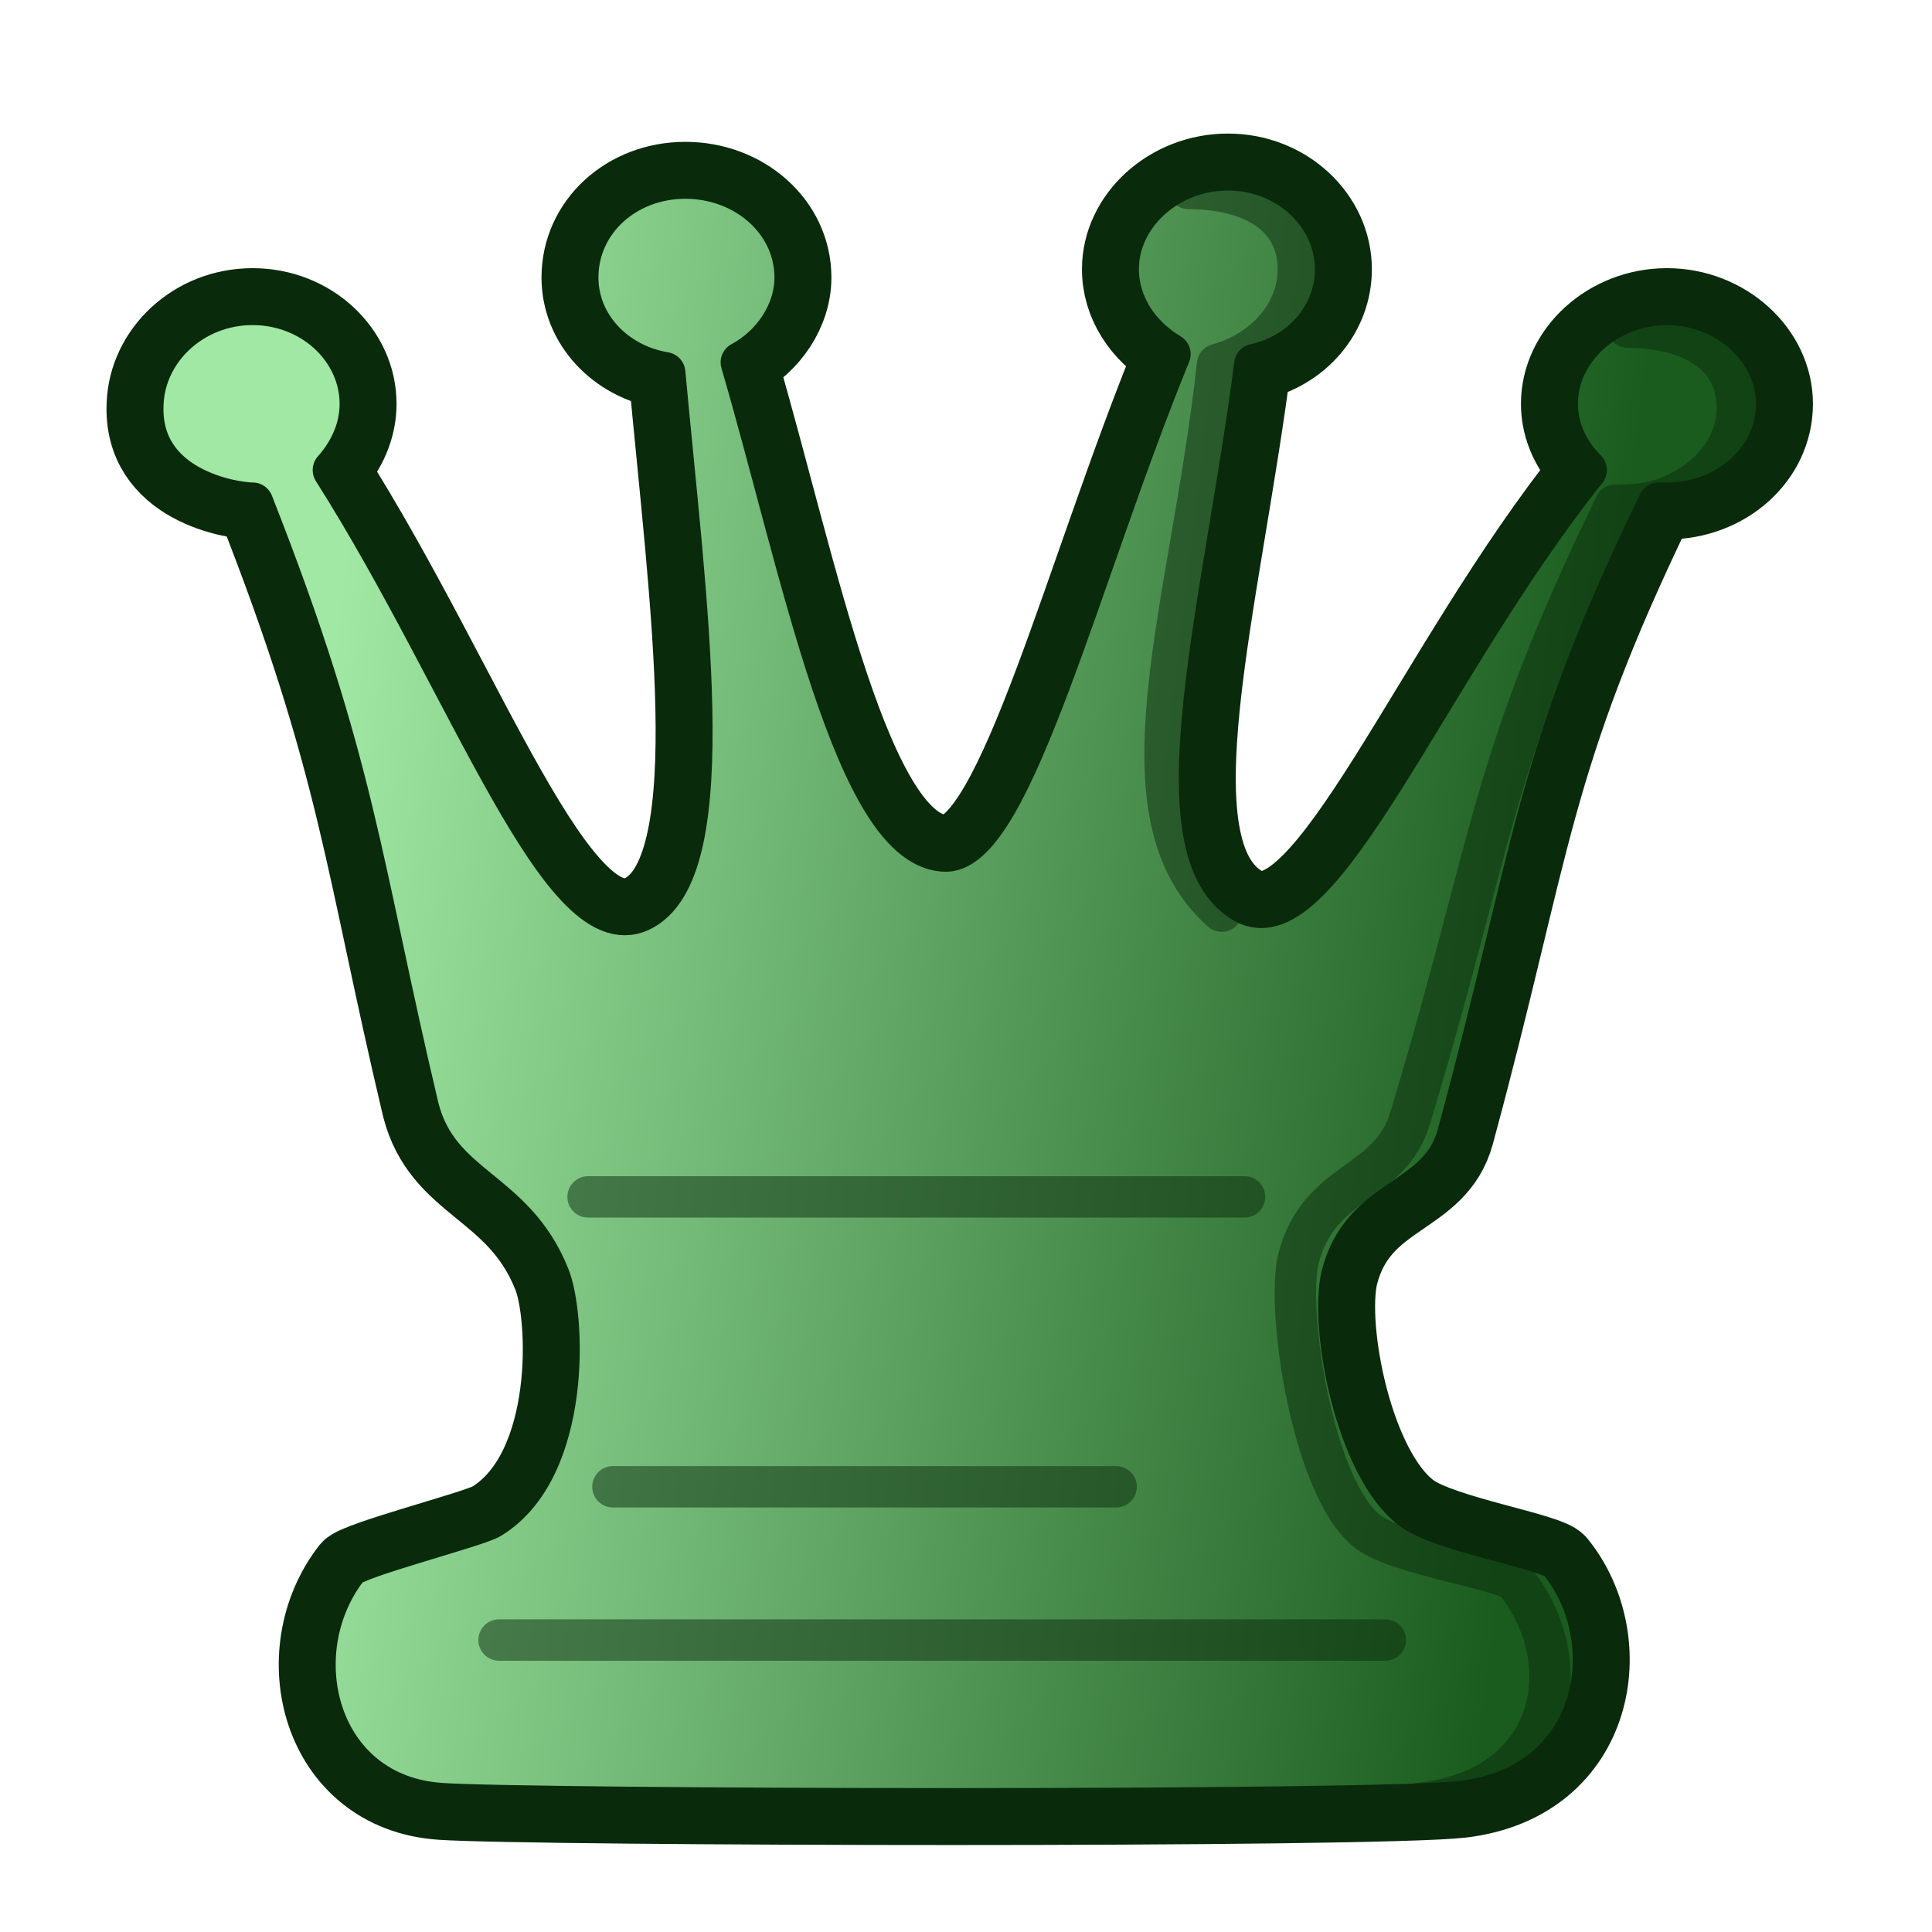
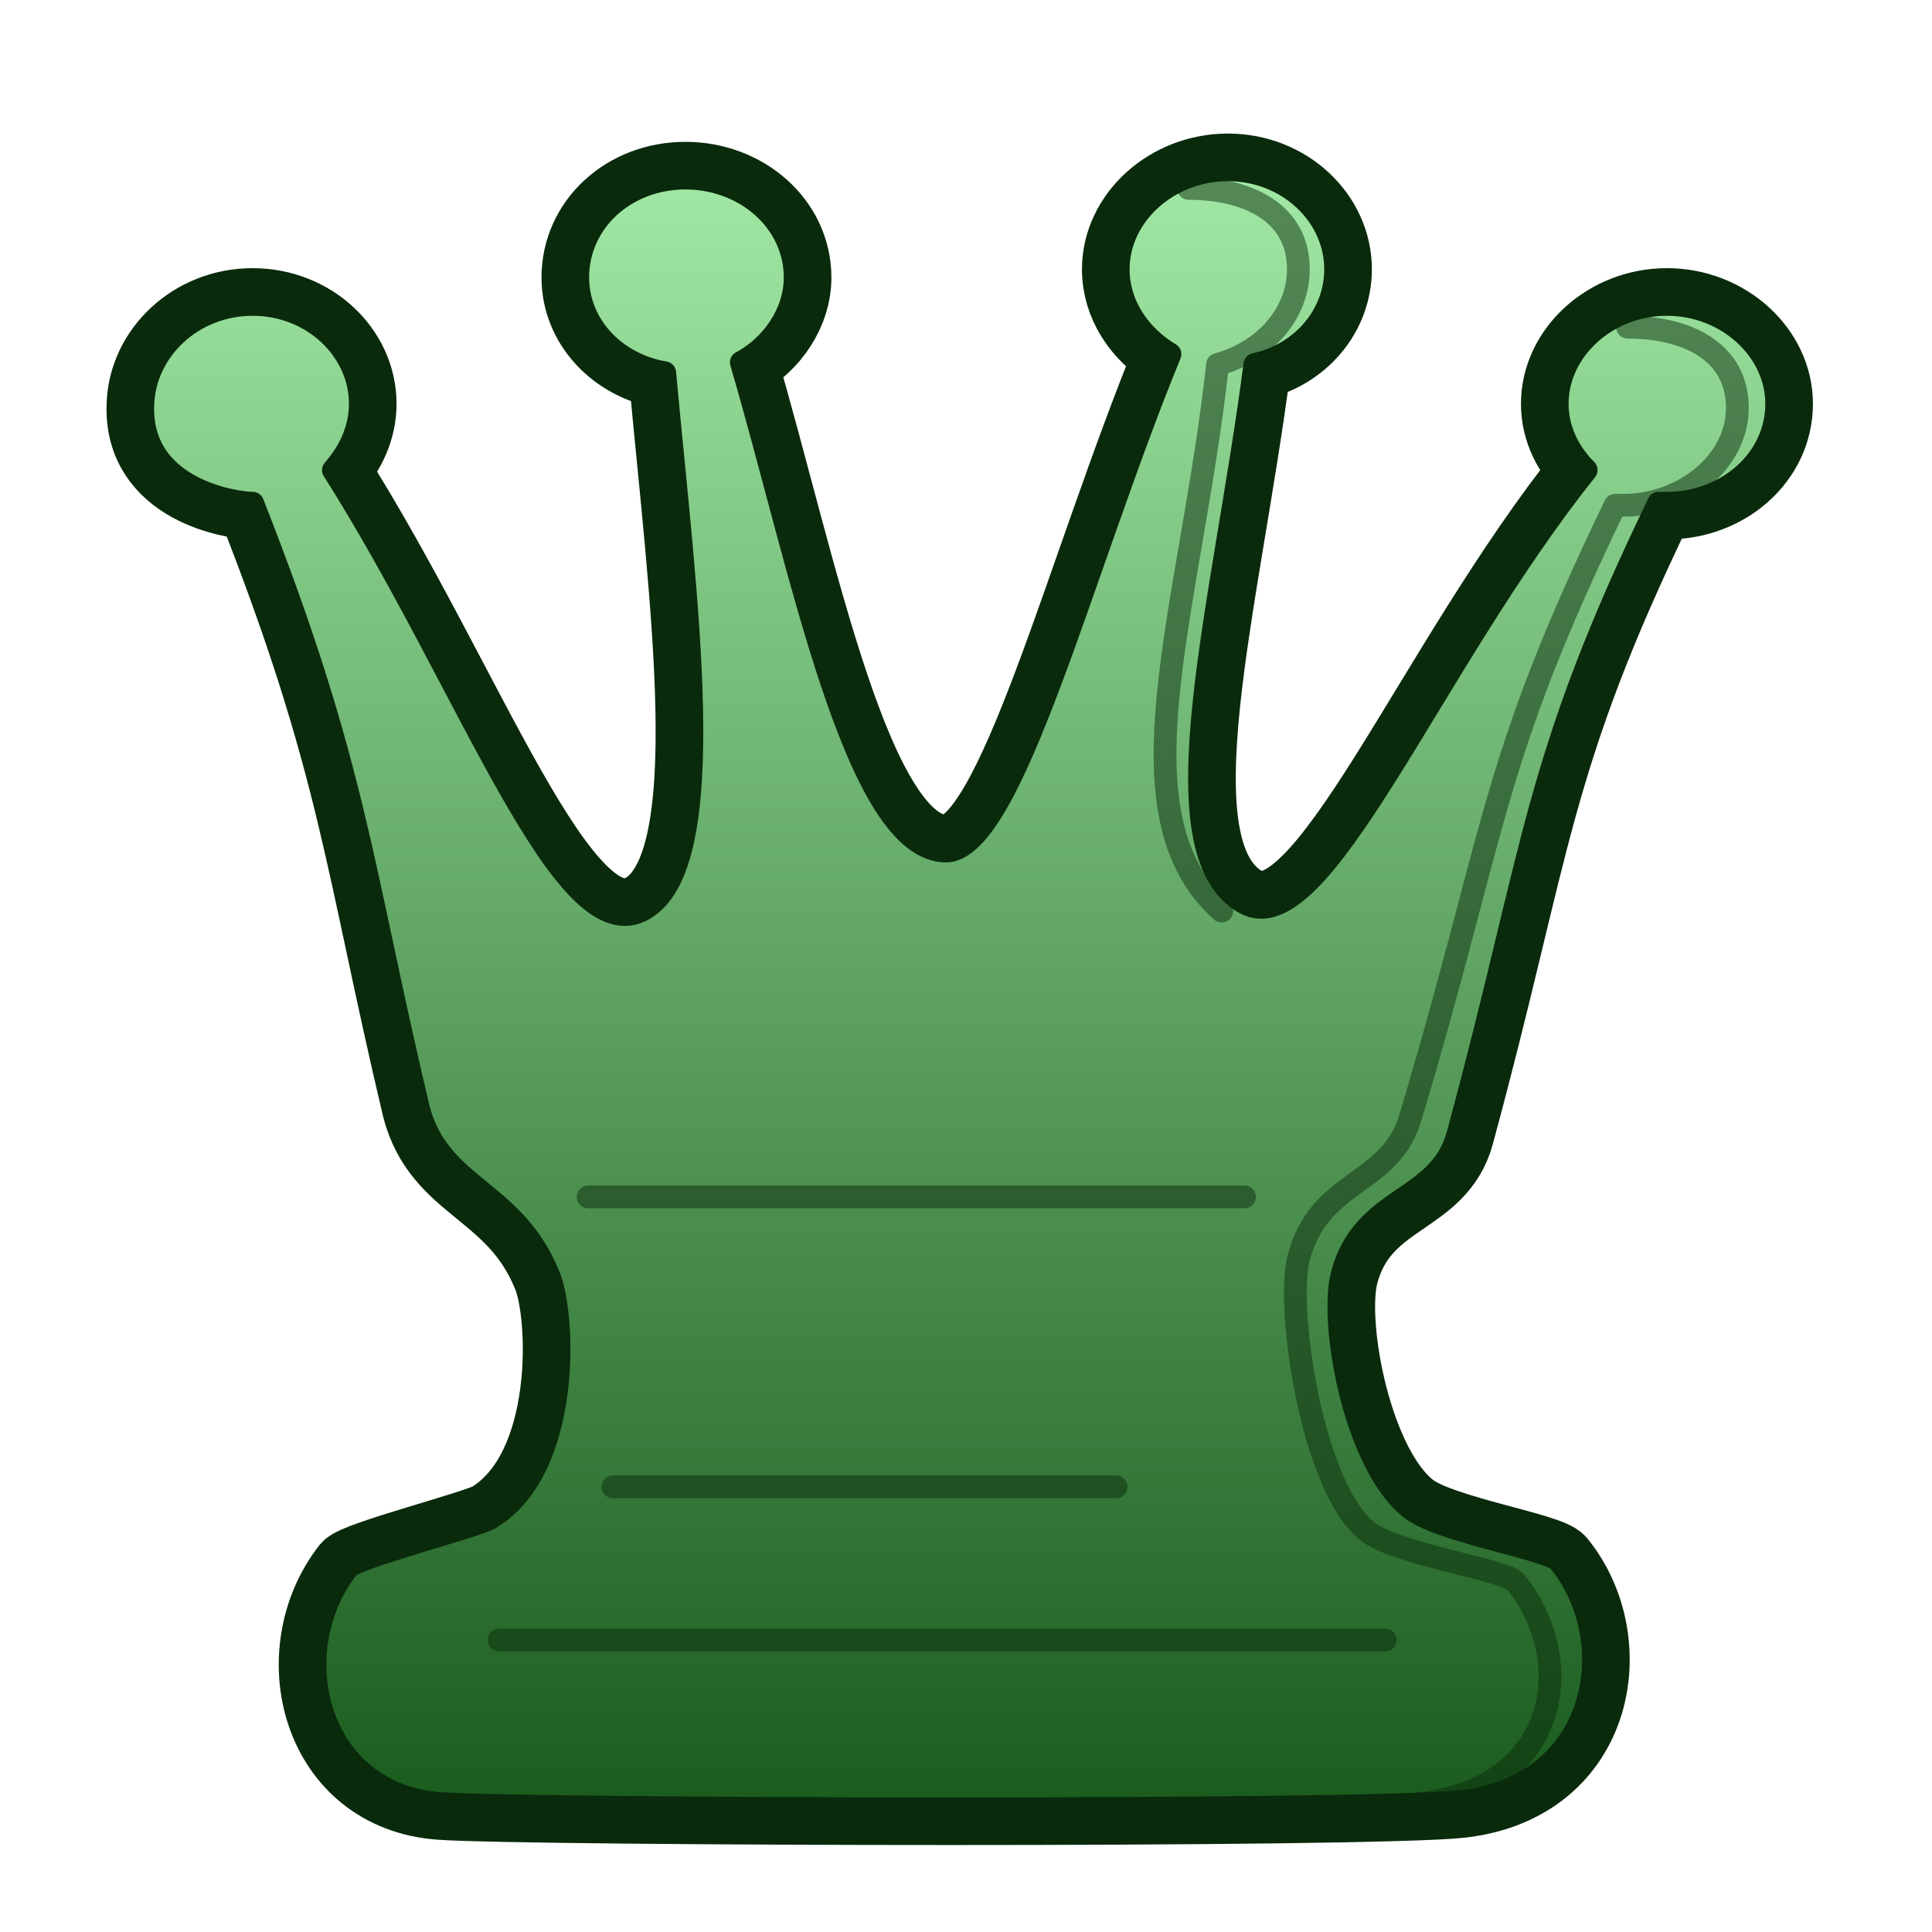
<svg xmlns="http://www.w3.org/2000/svg" xmlns:xlink="http://www.w3.org/1999/xlink" id="queen" viewBox="0 0 933 933">
-   <style id="style-base">.base{fill-opacity:1;fill-rule:evenodd;stroke-miterlimit:4;stroke-dasharray:none;stroke-linecap:round;stroke-linejoin:round;stroke-opacity:1}.stroke-medium{stroke-width:20}.stroke-color{stroke:#0a2a0c}</style>
+   <style id="style-base">.base{fill-opacity:1;fill-rule:evenodd;stroke-miterlimit:4;stroke-dasharray:none;stroke-linecap:round;stroke-linejoin:round;stroke-opacity:1}.stroke-medium{stroke-width:11}.stroke-color{stroke:#0a2a0c}</style>
  <defs id="defs1194">
-     <linearGradient xlink:href="#fillGradient" id="main-gradient" x1="660.5" x2="757.7" y1="90.4" y2="103.7" gradientTransform="matrix(6.24848 0 0 7.12396 -3975 -259)" gradientUnits="userSpaceOnUse" />
+     <linearGradient xlink:href="#fillGradient" id="main-gradient" x1="0" y1="1" x2="0" y2="0" gradientUnits="objectBoundingBox" />
    <linearGradient id="fillGradient">
-       <stop id="stop0" offset="0" stop-color="#a0e8a4" stop-opacity="1" />
-       <stop id="stop1" offset="1" stop-color="#1a5c1e" stop-opacity="1" />
+       <stop id="stop0" offset="0" stop-color="#1a5c1e" stop-opacity="1" />
+       <stop id="stop1" offset="1" stop-color="#a0e8a4" stop-opacity="1" />
    </linearGradient>
  </defs>
  <path id="boundary" fill="none" stroke-width="35" d="M593 82c-29 0-53 22-53 48 0 17 10 32 25 41-43 105-76 239-108 240-44 0-70-137-99-236 15-8 26-24 26-41 0-27-24-48-53-48s-52 21-52 48c0 23 18 42 42 46 10 109 28 237-10 259-39 23-84-108-150-212 8-9 13-20 13-32 0-26-23-48-52-48s-52 22-53 48c-2 41 44 48 53 48 50 127 52 174 80 292 10 39 46 39 63 81 8 19 11 93-28 117-6 4-65 19-69 24-32 41-15 110 45 114 43 3 450 4 493-1 67-8 78-78 47-116-5-6-56-14-71-25-27-20-40-88-34-113 10-39 47-35 56-68 38-140 36-179 97-305h4c29 0 53-21 53-48 0-26-24-48-53-48s-53 22-53 48c0 13 6 24 14 32-76 95-128 230-165 209-44-25-10-144 5-260 23-5 39-24 39-46 0-26-23-48-52-48" class="base stroke-color" />
  <path id="main" fill="url(#main-gradient)" d="M593 82c-29 0-53 22-53 48 0 17 10 32 25 41-43 105-76 239-108 240-44 0-70-137-99-236 15-8 26-24 26-41 0-27-24-48-53-48s-52 21-52 48c0 23 18 42 42 46 10 109 28 237-10 259-39 23-84-108-150-212 8-9 13-20 13-32 0-26-23-48-52-48s-52 22-53 48c-2 41 44 48 53 48 50 127 52 174 80 292 10 39 46 39 63 81 8 19 11 93-28 117-6 4-65 19-69 24-32 41-15 110 45 114 43 3 450 4 493-1 67-8 78-78 47-116-5-6-56-14-71-25-27-20-40-88-34-113 10-39 47-35 56-68 38-140 36-179 97-305h4c29 0 53-21 53-48 0-26-24-48-53-48s-53 22-53 48c0 13 6 24 14 32-76 95-128 230-165 209-44-25-10-144 5-260 23-5 39-24 39-46 0-26-23-48-52-48" class="base stroke-color stroke-medium" />
  <path id="deco-lines" fill="none" d="M284 578h317zm12 140h243zm-55 74h428z" class="base stroke-color stroke-medium" opacity=".5" />
  <path id="deco-side" fill="none" d="M590 440c-53-47-15-146-2-264 22-6 39-24 39-46 0-27-24-39-53-39m111 780c67-7 78-68 47-107-5-6-56-13-71-24-27-20-40-107-34-132 10-39 44-35 54-68 42-140 38-170 99-296h4c29 0 55-21 55-47 0-27-24-39-53-39" class="base stroke-color stroke-medium" opacity=".5" />
</svg>
